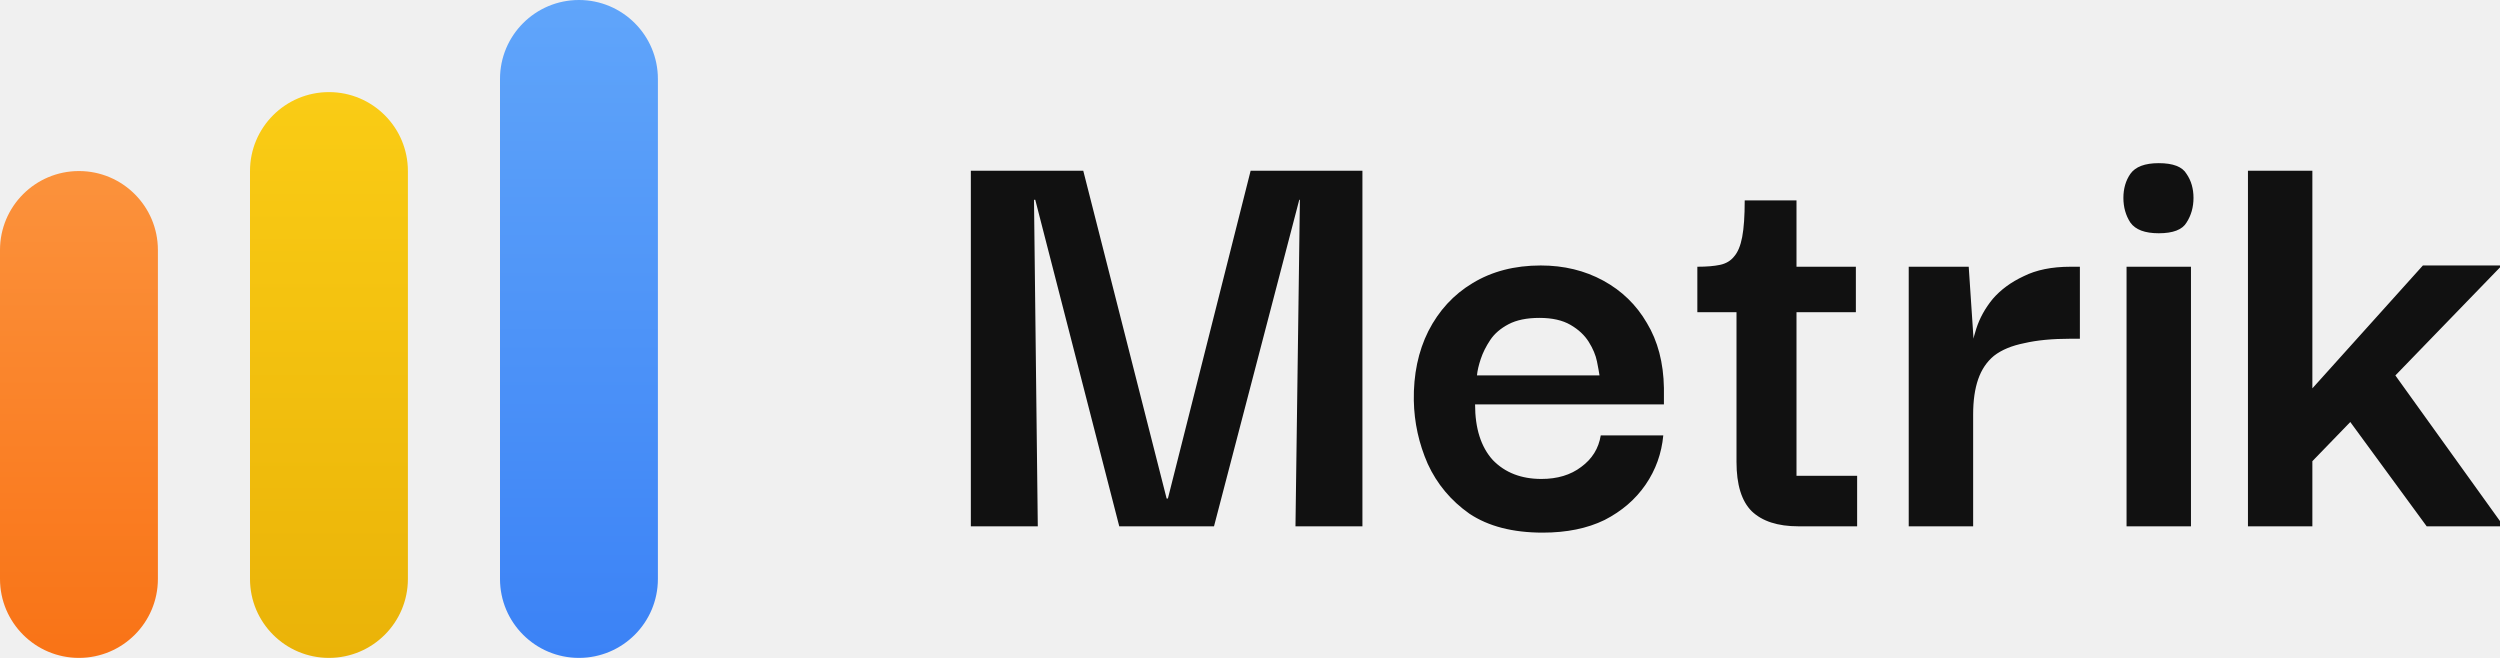
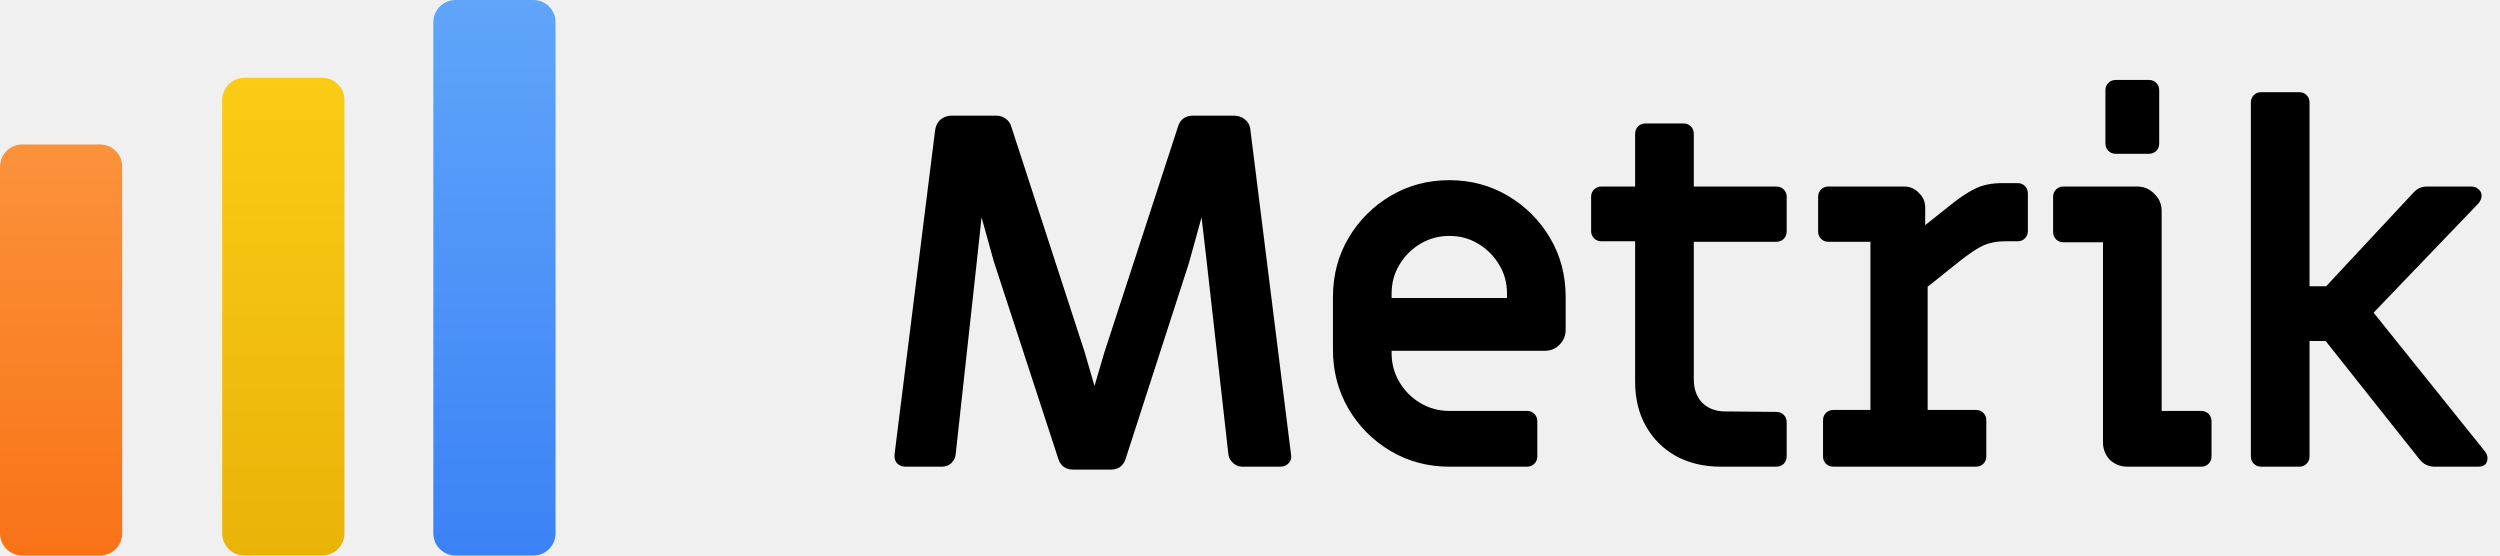
- <svg xmlns="http://www.w3.org/2000/svg" width="190" height="50" viewBox="0 0 190 50" fill="none">
+ <svg xmlns="http://www.w3.org/2000/svg" width="225" height="50" viewBox="0 0 225 50" fill="none">
  <g clip-path="url(#clip0_17_12)">
    <g clip-path="url(#clip1_17_12)">
-       <path d="M0 19C0 15.686 2.686 13 6 13V13C9.314 13 12 15.686 12 19V44C12 47.314 9.314 50 6 50V50C2.686 50 0 47.314 0 44V19Z" fill="url(#paint0_linear_17_12)" />
-       <path d="M38 6C38 2.686 40.686 0 44 0V0C47.314 0 50 2.686 50 6V44C50 47.314 47.314 50 44 50V50C40.686 50 38 47.314 38 44V6Z" fill="url(#paint1_linear_17_12)" />
-       <path d="M19 13C19 9.686 21.686 7 25 7V7C28.314 7 31 9.686 31 13V44C31 47.314 28.314 50 25 50V50C21.686 50 19 47.314 19 44V13Z" fill="url(#paint2_linear_17_12)" />
+       <path d="M0 15C0 13.895 0.895 13 2 13H9C10.105 13 11 13.895 11 15V48C11 49.105 10.105 50 9 50H2C0.895 50 0 49.105 0 48V15Z" fill="url(#paint0_linear_17_12)" />
+       <path d="M39 2C39 0.895 39.895 0 41 0H48C49.105 0 50 0.895 50 2V48C50 49.105 49.105 50 48 50H41C39.895 50 39 49.105 39 48V2Z" fill="url(#paint1_linear_17_12)" />
+       <path d="M20 9C20 7.895 20.895 7 22 7H29C30.105 7 31 7.895 31 9V48C31 49.105 30.105 50 29 50H22C20.895 50 20 49.105 20 48V9Z" fill="url(#paint2_linear_17_12)" />
    </g>
-     <path d="M73.784 40V12.976H82.328L88.664 37.888H88.76L95.048 12.976H103.544V40H98.456L98.792 15.184H98.744L92.264 40H85.064L78.68 15.184H78.584L78.872 40H73.784ZM117.242 40.48C114.97 40.48 113.114 40 111.674 39.04C110.266 38.048 109.21 36.784 108.506 35.248C107.834 33.712 107.482 32.112 107.45 30.448C107.418 28.464 107.786 26.704 108.554 25.168C109.354 23.6 110.474 22.384 111.914 21.52C113.386 20.624 115.114 20.176 117.098 20.176C118.858 20.176 120.442 20.56 121.85 21.328C123.258 22.096 124.362 23.168 125.162 24.544C125.994 25.92 126.426 27.568 126.458 29.488C126.458 29.552 126.458 29.744 126.458 30.064C126.458 30.352 126.458 30.576 126.458 30.736H112.106C112.106 32.56 112.554 33.968 113.45 34.96C114.378 35.92 115.61 36.4 117.146 36.4C118.362 36.4 119.37 36.096 120.17 35.488C121.002 34.88 121.498 34.08 121.658 33.088H126.41C126.282 34.464 125.834 35.712 125.066 36.832C124.298 37.952 123.258 38.848 121.946 39.52C120.634 40.16 119.066 40.48 117.242 40.48ZM112.25 28.528H121.562C121.53 28.304 121.466 27.952 121.37 27.472C121.274 26.992 121.066 26.496 120.746 25.984C120.426 25.472 119.962 25.04 119.354 24.688C118.746 24.336 117.962 24.16 117.002 24.16C116.042 24.16 115.258 24.32 114.65 24.64C114.042 24.96 113.578 25.36 113.258 25.84C112.938 26.32 112.698 26.8 112.538 27.28C112.378 27.76 112.282 28.176 112.25 28.528ZM136.678 40C135.11 40 133.926 39.616 133.126 38.848C132.358 38.08 131.974 36.832 131.974 35.104V23.2H136.534V36.16H141.142V40H136.678ZM128.998 23.728V20.272C129.702 20.272 130.278 20.224 130.726 20.128C131.174 20.032 131.526 19.824 131.782 19.504C132.07 19.184 132.278 18.688 132.406 18.016C132.534 17.344 132.598 16.416 132.598 15.232H136.534V20.272H141.046V23.728H128.998ZM145.063 40V20.272H149.623L150.007 26.032L149.959 30.256V40H145.063ZM149.959 31.504L149.815 27.136C149.815 26.464 149.943 25.744 150.199 24.976C150.455 24.176 150.871 23.424 151.447 22.72C152.055 22.016 152.839 21.44 153.799 20.992C154.759 20.512 155.943 20.272 157.351 20.272H158.071V25.744H157.351C155.975 25.744 154.807 25.856 153.847 26.08C152.887 26.272 152.119 26.592 151.543 27.04C150.999 27.488 150.599 28.08 150.343 28.816C150.087 29.552 149.959 30.448 149.959 31.504ZM161.618 40V20.272H166.514V40H161.618ZM164.066 17.728C163.01 17.728 162.29 17.456 161.906 16.912C161.554 16.368 161.378 15.744 161.378 15.04C161.378 14.336 161.554 13.728 161.906 13.216C162.29 12.672 163.01 12.4 164.066 12.4C165.154 12.4 165.858 12.672 166.178 13.216C166.53 13.728 166.706 14.336 166.706 15.04C166.706 15.744 166.53 16.368 166.178 16.912C165.858 17.456 165.154 17.728 164.066 17.728ZM175.74 40H170.844V12.976H175.74V40ZM180.492 26.368L190.284 40H184.428L176.94 29.776L180.492 26.368ZM175.548 35.248V29.728L184.14 20.176H190.14L175.548 35.248Z" fill="#111111" />
+     <path d="M96.612 42.264C95.908 42.264 95.453 41.941 95.248 41.296L89.44 23.52L88.34 19.56L87.9 23.652L86.008 40.9C85.979 41.193 85.847 41.457 85.612 41.692C85.377 41.897 85.099 42 84.776 42H81.476C81.183 42 80.933 41.897 80.728 41.692C80.552 41.487 80.479 41.223 80.508 40.9L84.16 11.728C84.219 11.317 84.38 10.995 84.644 10.76C84.937 10.525 85.275 10.408 85.656 10.408H89.66C89.983 10.408 90.261 10.496 90.496 10.672C90.76 10.848 90.936 11.097 91.024 11.42L97.624 31.704L98.504 34.74L99.384 31.748L106.028 11.376C106.233 10.731 106.688 10.408 107.392 10.408H111.044C111.455 10.408 111.792 10.525 112.056 10.76C112.349 10.995 112.511 11.317 112.54 11.728L116.192 40.9C116.251 41.223 116.177 41.487 115.972 41.692C115.796 41.897 115.547 42 115.224 42H111.792C111.499 42 111.235 41.897 111 41.692C110.765 41.487 110.619 41.237 110.56 40.944L108.58 23.344L108.14 19.56L106.996 23.696L101.32 41.252C101.115 41.927 100.66 42.264 99.956 42.264H96.612ZM130.437 42C128.501 42 126.741 41.531 125.157 40.592C123.573 39.653 122.312 38.392 121.373 36.808C120.435 35.195 119.965 33.42 119.965 31.484V26.732C119.965 24.767 120.435 22.992 121.373 21.408C122.312 19.824 123.573 18.563 125.157 17.624C126.741 16.685 128.501 16.216 130.437 16.216C132.373 16.216 134.133 16.685 135.717 17.624C137.301 18.563 138.563 19.824 139.501 21.408C140.44 22.992 140.909 24.767 140.909 26.732V29.68C140.909 30.208 140.719 30.663 140.337 31.044C139.985 31.396 139.545 31.572 139.017 31.572H125.245V31.792C125.245 32.731 125.48 33.596 125.949 34.388C126.419 35.18 127.049 35.811 127.841 36.28C128.633 36.749 129.499 36.984 130.437 36.984H137.433C137.697 36.984 137.917 37.072 138.093 37.248C138.269 37.424 138.357 37.644 138.357 37.908V41.076C138.357 41.34 138.269 41.56 138.093 41.736C137.917 41.912 137.697 42 137.433 42H130.437ZM125.245 26.82H135.629V26.424C135.629 25.456 135.395 24.591 134.925 23.828C134.456 23.036 133.825 22.405 133.033 21.936C132.271 21.467 131.405 21.232 130.437 21.232C129.499 21.232 128.633 21.467 127.841 21.936C127.049 22.405 126.419 23.036 125.949 23.828C125.48 24.591 125.245 25.456 125.245 26.424V26.82ZM154.861 42C153.335 42 151.986 41.677 150.813 41.032C149.669 40.387 148.774 39.492 148.129 38.348C147.483 37.204 147.161 35.869 147.161 34.344V21.716H144.125C143.861 21.716 143.641 21.628 143.465 21.452C143.289 21.276 143.201 21.056 143.201 20.792V17.712C143.201 17.448 143.289 17.228 143.465 17.052C143.641 16.876 143.861 16.788 144.125 16.788H147.161V12.036C147.161 11.772 147.249 11.552 147.425 11.376C147.601 11.2 147.821 11.112 148.085 11.112H151.517C151.781 11.112 152.001 11.2 152.177 11.376C152.353 11.552 152.441 11.772 152.441 12.036V16.788H159.877C160.141 16.788 160.361 16.876 160.537 17.052C160.713 17.228 160.801 17.448 160.801 17.712V20.836C160.801 21.1 160.713 21.32 160.537 21.496C160.361 21.672 160.141 21.76 159.877 21.76H152.441V34.124C152.441 35.004 152.69 35.708 153.189 36.236C153.717 36.764 154.406 37.028 155.257 37.028L159.877 37.072C160.141 37.072 160.361 37.16 160.537 37.336C160.713 37.512 160.801 37.732 160.801 37.996V41.076C160.801 41.34 160.713 41.56 160.537 41.736C160.361 41.912 160.141 42 159.877 42H154.861ZM164.996 42C164.732 42 164.512 41.912 164.336 41.736C164.16 41.56 164.072 41.34 164.072 41.076V37.82C164.072 37.556 164.16 37.336 164.336 37.16C164.512 36.984 164.732 36.896 164.996 36.896H168.34V21.76H164.556C164.292 21.76 164.072 21.672 163.896 21.496C163.72 21.32 163.632 21.1 163.632 20.836V17.712C163.632 17.448 163.72 17.228 163.896 17.052C164.072 16.876 164.292 16.788 164.556 16.788H171.376C171.904 16.788 172.344 16.979 172.696 17.36C173.078 17.712 173.268 18.152 173.268 18.68V20.264L175.644 18.372C176.495 17.697 177.243 17.213 177.888 16.92C178.534 16.627 179.311 16.48 180.22 16.48H181.584C181.848 16.48 182.068 16.568 182.244 16.744C182.42 16.92 182.508 17.14 182.508 17.404V20.792C182.508 21.056 182.42 21.276 182.244 21.452C182.068 21.628 181.848 21.716 181.584 21.716H180.44C179.942 21.716 179.487 21.775 179.076 21.892C178.695 21.98 178.255 22.185 177.756 22.508C177.287 22.801 176.671 23.256 175.908 23.872L173.488 25.808V36.896H177.844C178.108 36.896 178.328 36.984 178.504 37.16C178.68 37.336 178.768 37.556 178.768 37.82V41.076C178.768 41.34 178.68 41.56 178.504 41.736C178.328 41.912 178.108 42 177.844 42H164.996ZM191.469 42C190.853 42 190.325 41.795 189.885 41.384C189.474 40.944 189.269 40.416 189.269 39.8V21.804H185.705C185.441 21.804 185.221 21.716 185.045 21.54C184.869 21.364 184.781 21.144 184.781 20.88V17.712C184.781 17.448 184.869 17.228 185.045 17.052C185.221 16.876 185.441 16.788 185.705 16.788H192.349C192.965 16.788 193.478 17.008 193.889 17.448C194.329 17.859 194.549 18.372 194.549 18.988V36.984H198.113C198.377 36.984 198.597 37.072 198.773 37.248C198.949 37.424 199.037 37.644 199.037 37.908V41.076C199.037 41.34 198.949 41.56 198.773 41.736C198.597 41.912 198.377 42 198.113 42H191.469ZM190.413 13.84C190.149 13.84 189.929 13.752 189.753 13.576C189.577 13.4 189.489 13.18 189.489 12.916V8.12C189.489 7.856 189.577 7.636 189.753 7.46C189.929 7.284 190.149 7.196 190.413 7.196H193.405C193.669 7.196 193.889 7.284 194.065 7.46C194.241 7.636 194.329 7.856 194.329 8.12V12.916C194.329 13.18 194.241 13.4 194.065 13.576C193.889 13.752 193.669 13.84 193.405 13.84H190.413ZM203.502 42C203.238 42 203.018 41.912 202.842 41.736C202.666 41.56 202.578 41.34 202.578 41.076V9.22C202.578 8.956 202.666 8.736 202.842 8.56C203.018 8.384 203.238 8.296 203.502 8.296H206.934C207.198 8.296 207.418 8.384 207.594 8.56C207.77 8.736 207.858 8.956 207.858 9.22V25.764H209.354L217.23 17.316C217.553 16.964 217.949 16.788 218.418 16.788H222.422C222.715 16.788 222.935 16.876 223.082 17.052C223.258 17.199 223.346 17.389 223.346 17.624C223.346 17.829 223.258 18.049 223.082 18.284L213.622 28.14L223.654 40.636C223.801 40.841 223.874 41.032 223.874 41.208C223.874 41.736 223.595 42 223.038 42H219.122C218.565 42 218.11 41.78 217.758 41.34L209.31 30.692H207.858V41.076C207.858 41.34 207.77 41.56 207.594 41.736C207.418 41.912 207.198 42 206.934 42H203.502Z" fill="black" />
  </g>
  <defs>
-     <linearGradient id="paint0_linear_17_12" x1="6" y1="13" x2="6" y2="50" gradientUnits="userSpaceOnUse">
+     <linearGradient id="paint0_linear_17_12" x1="5.5" y1="13" x2="5.5" y2="50" gradientUnits="userSpaceOnUse">
      <stop stop-color="#FB923C" />
      <stop offset="1" stop-color="#F97316" />
    </linearGradient>
-     <linearGradient id="paint1_linear_17_12" x1="44" y1="0" x2="44" y2="50" gradientUnits="userSpaceOnUse">
+     <linearGradient id="paint1_linear_17_12" x1="44.5" y1="0" x2="44.5" y2="50" gradientUnits="userSpaceOnUse">
      <stop stop-color="#60A5FA" />
      <stop offset="1" stop-color="#3B82F6" />
    </linearGradient>
-     <linearGradient id="paint2_linear_17_12" x1="25" y1="7" x2="25" y2="50" gradientUnits="userSpaceOnUse">
+     <linearGradient id="paint2_linear_17_12" x1="25.5" y1="7" x2="25.5" y2="50" gradientUnits="userSpaceOnUse">
      <stop stop-color="#FACC15" />
      <stop offset="1" stop-color="#EAB308" />
    </linearGradient>
    <clipPath id="clip0_17_12">
-       <rect width="190" height="50" fill="white" />
+       <rect width="225" height="50" fill="white" />
    </clipPath>
    <clipPath id="clip1_17_12">
      <rect width="50" height="50" fill="white" />
    </clipPath>
  </defs>
</svg>
